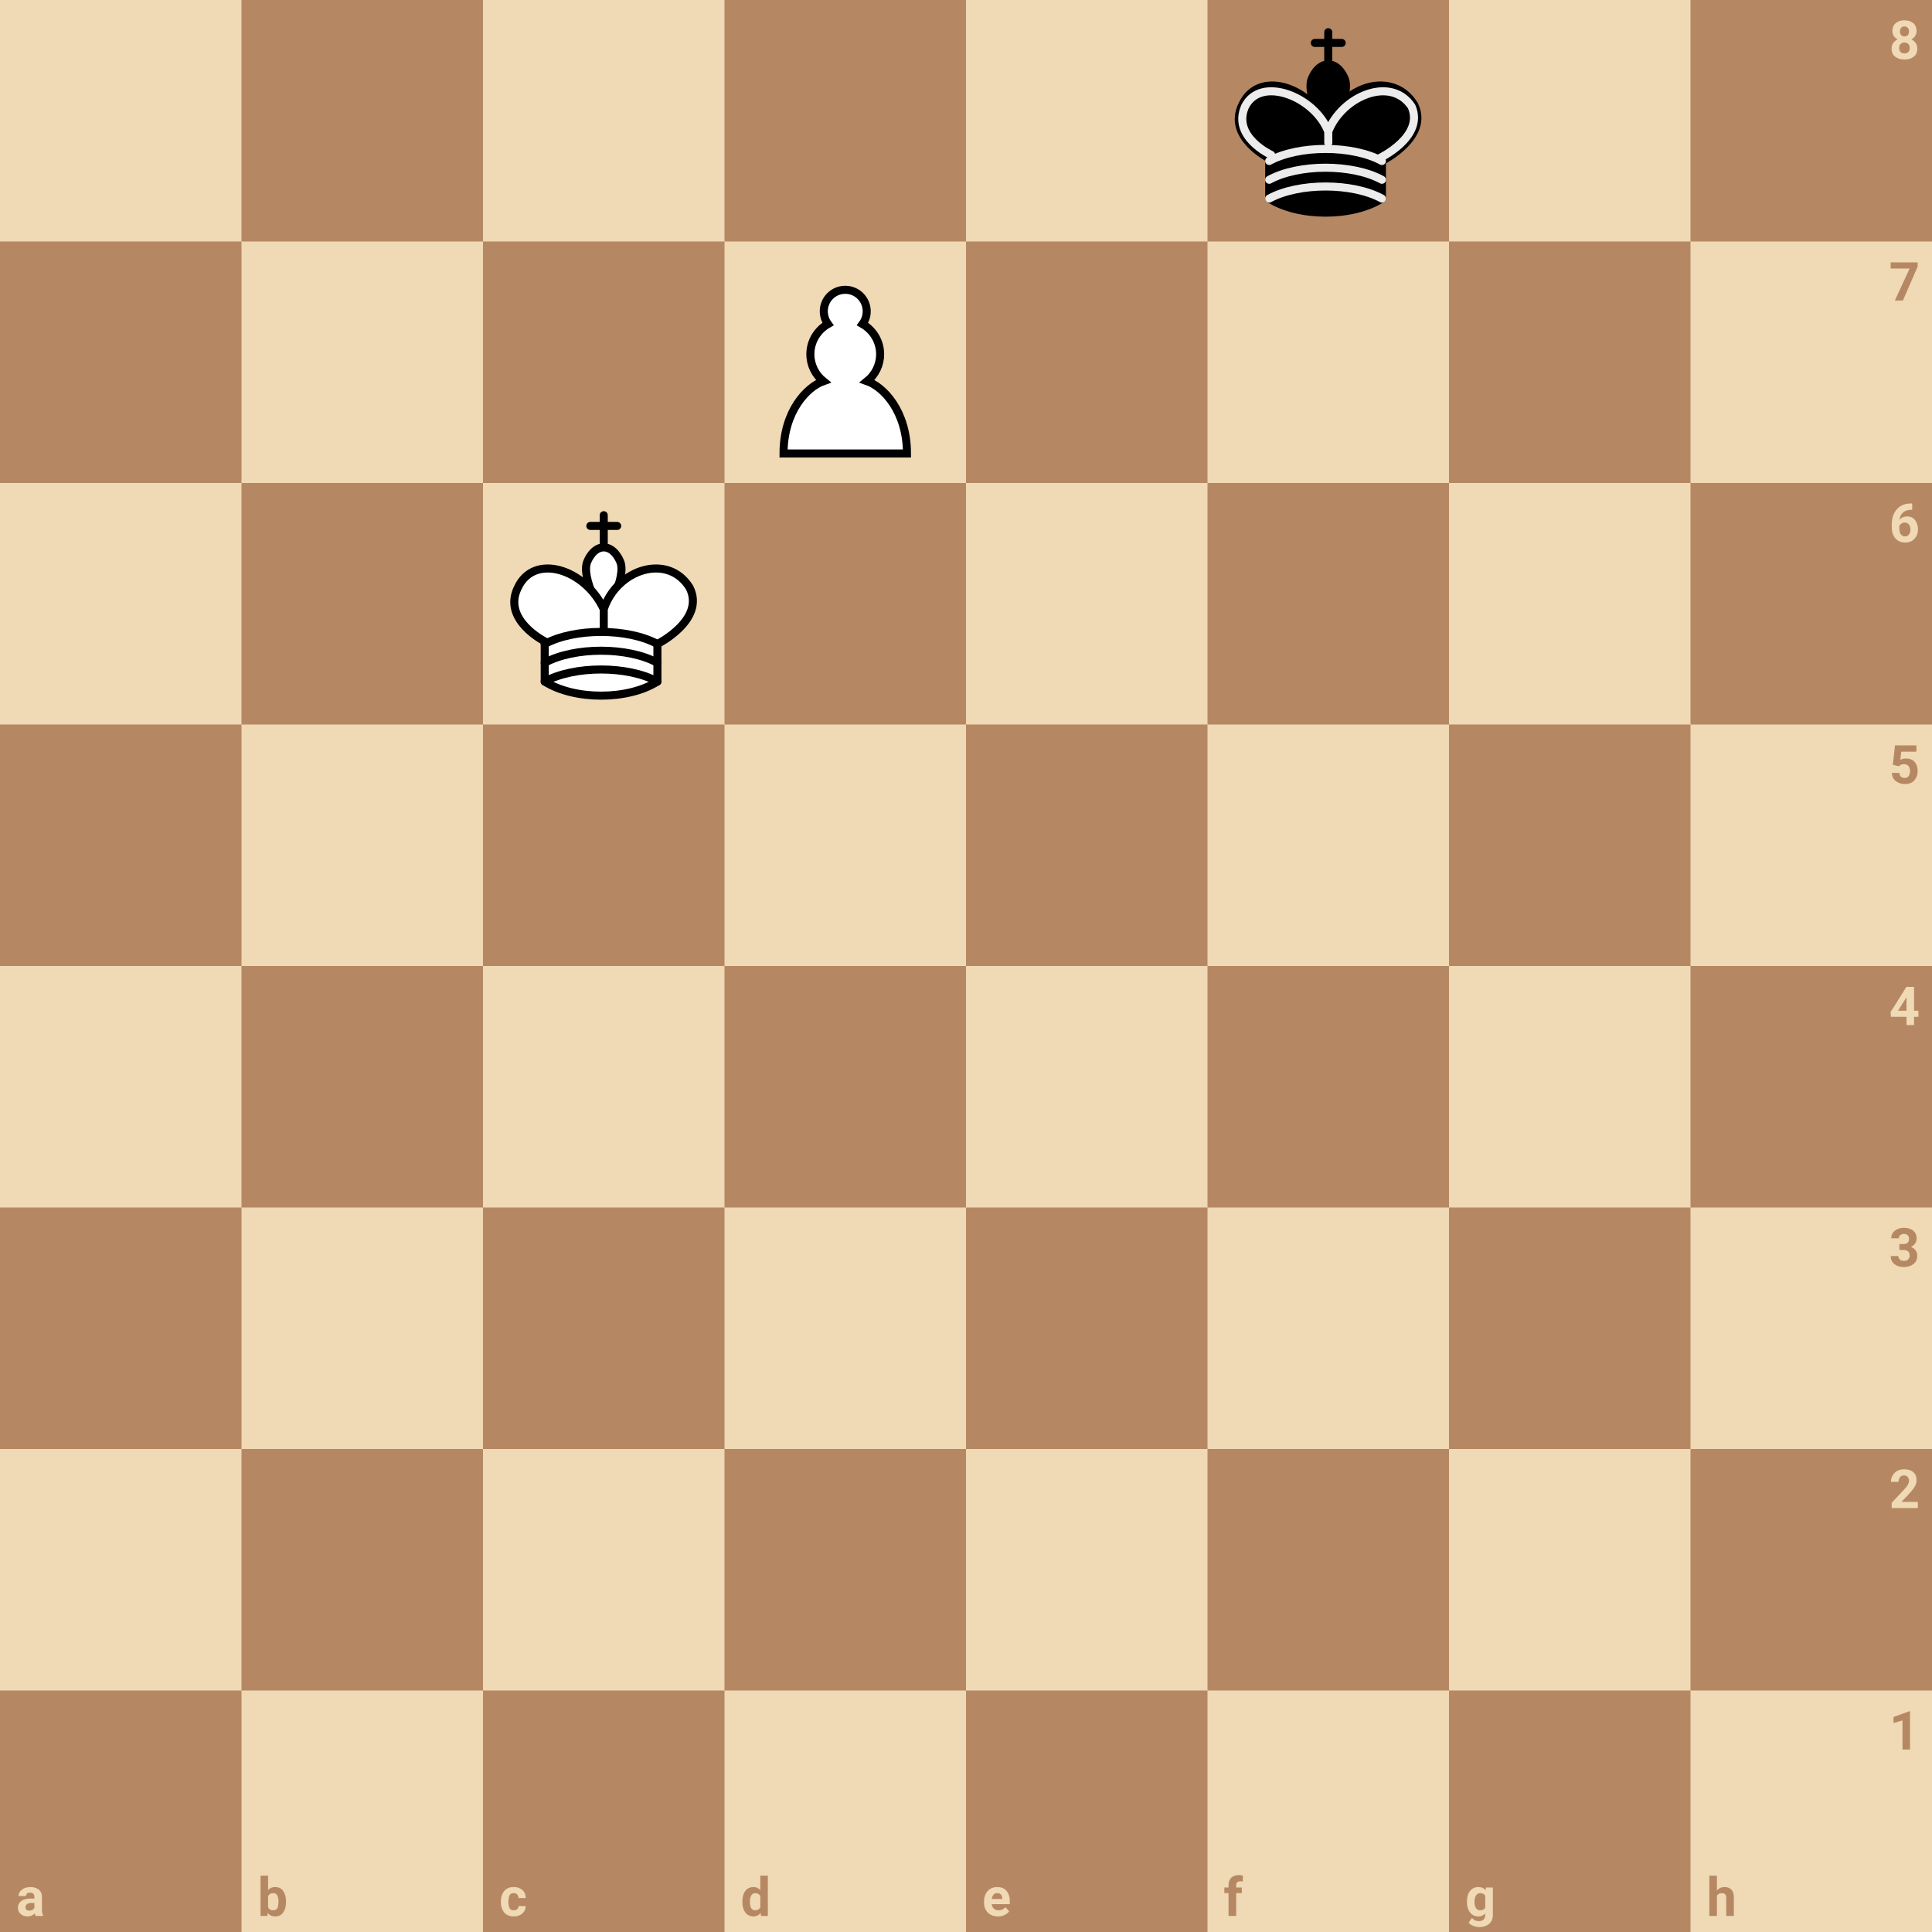
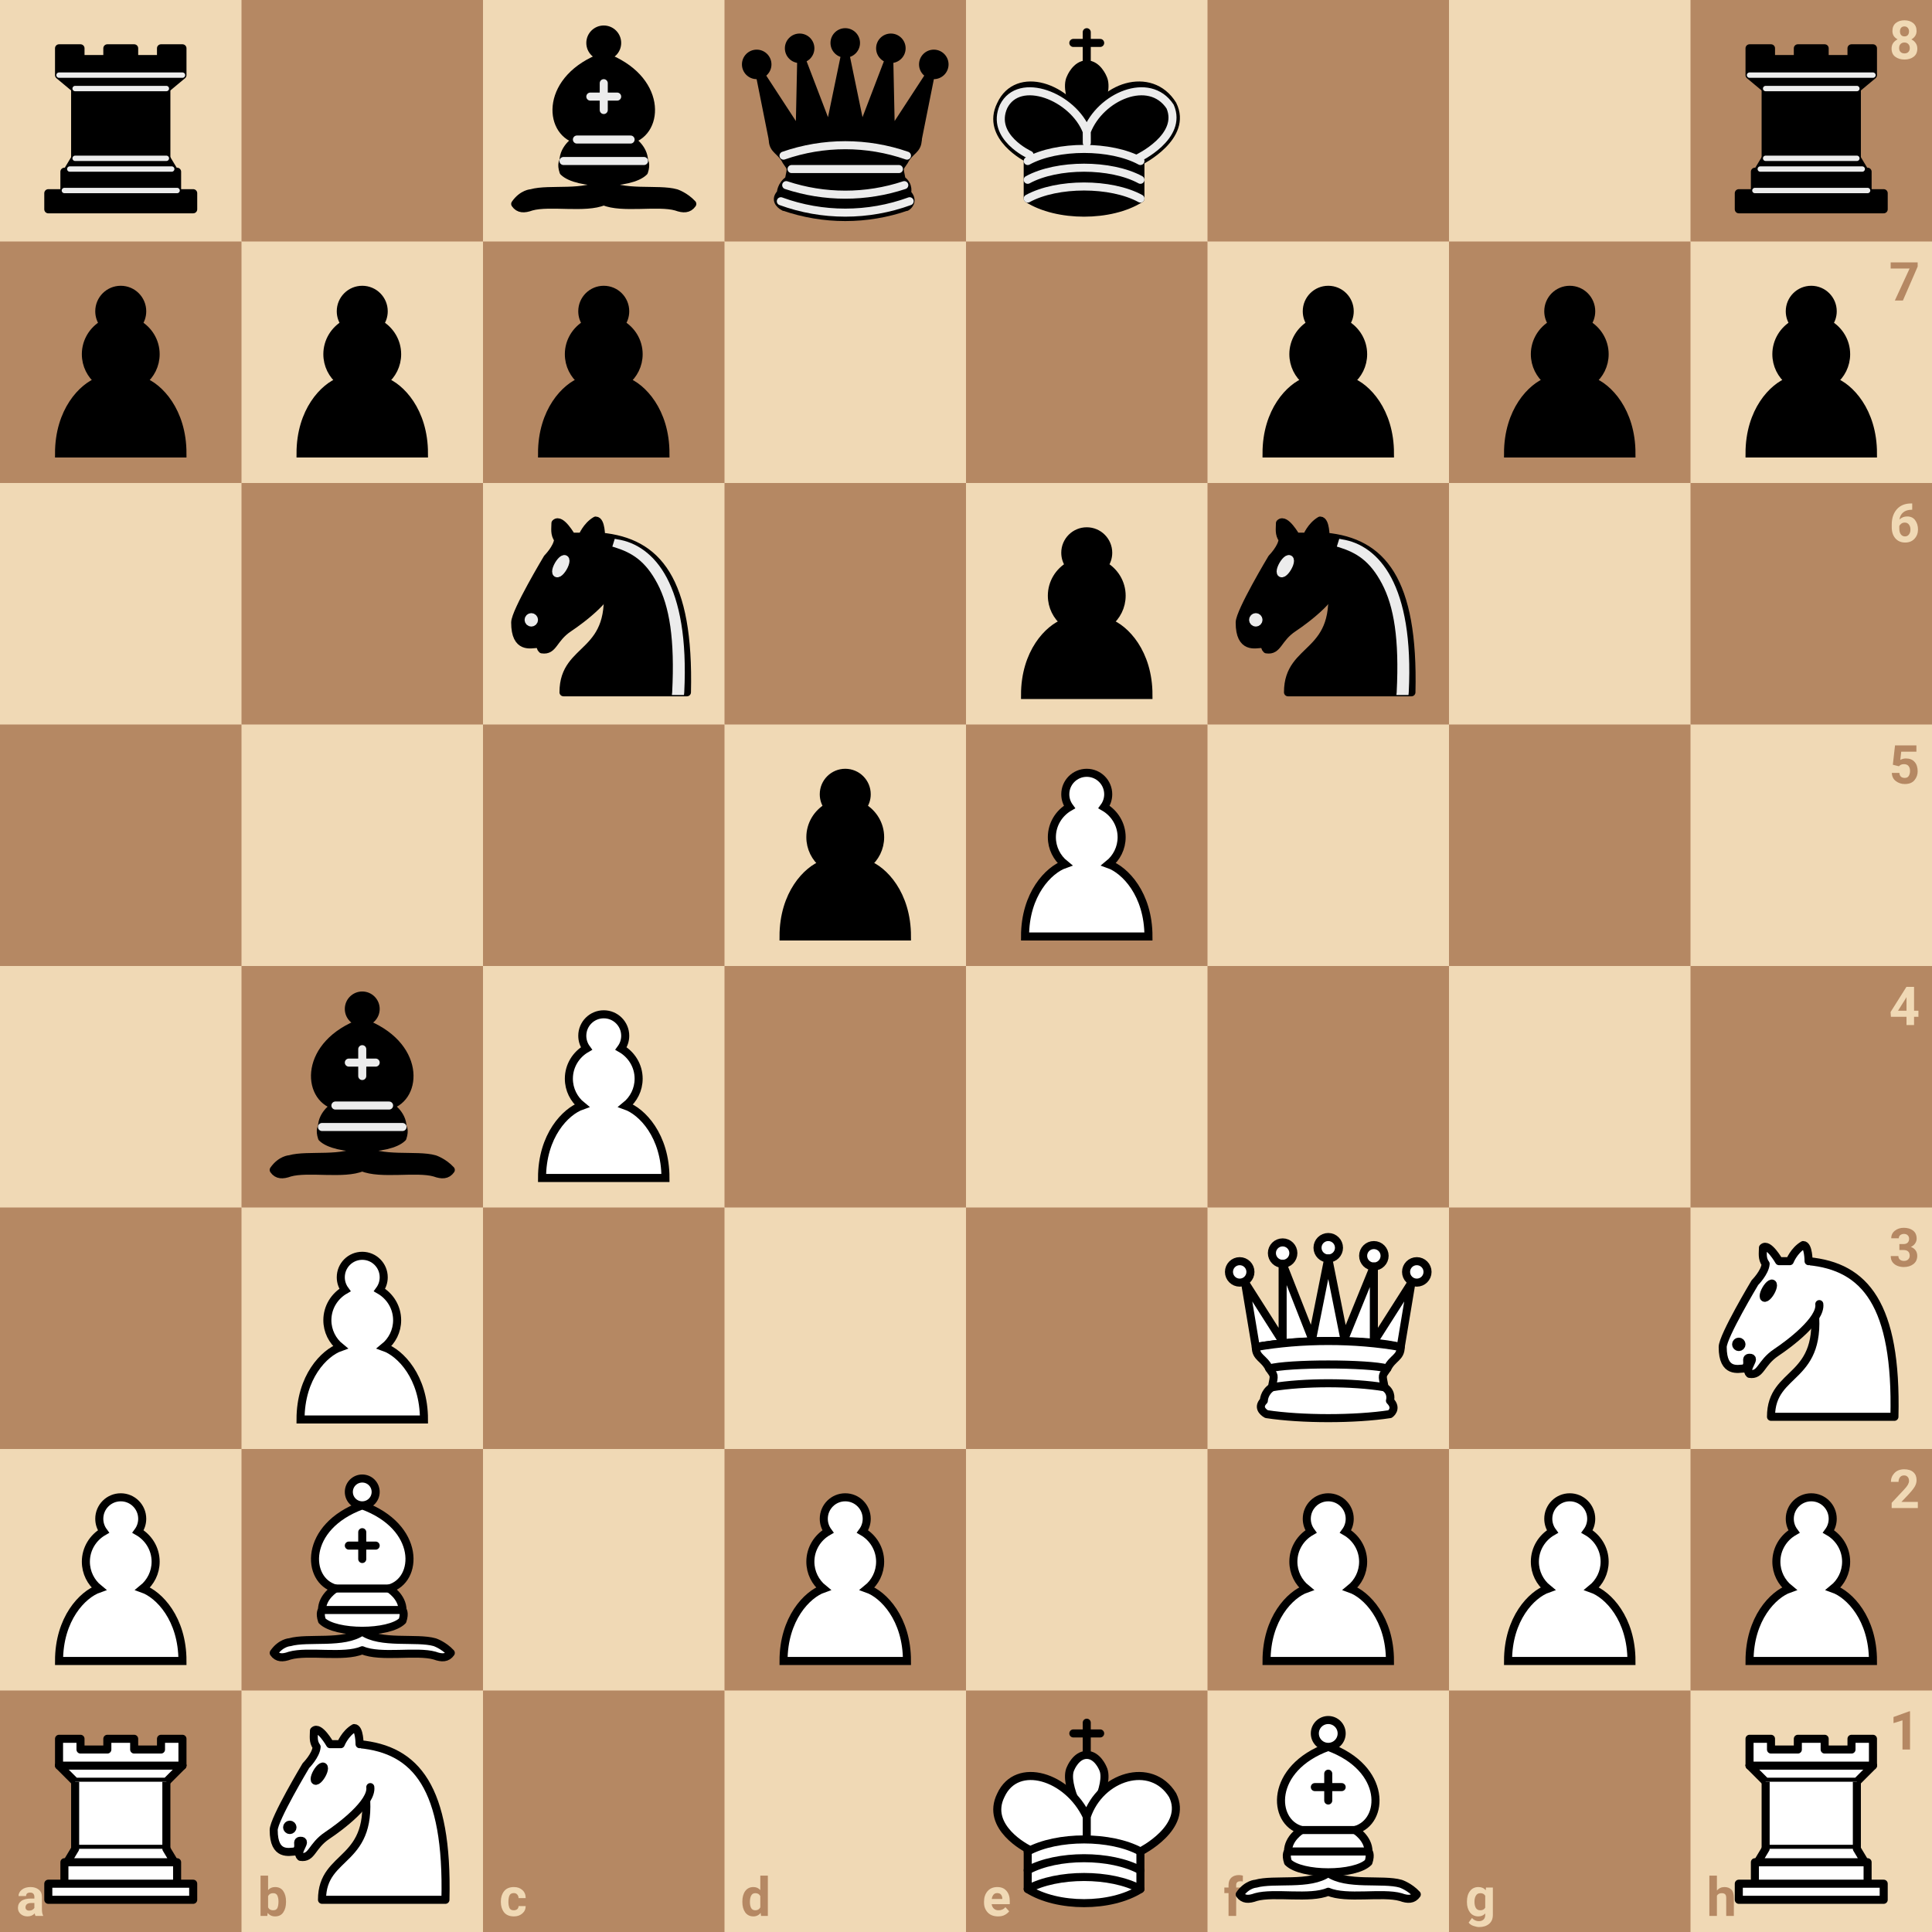
<svg xmlns="http://www.w3.org/2000/svg" viewBox="0 0 360 360" width="100%" height="100%">
  <defs>
    <g id="wP">
      <path d="M22.5 9c-2.21 0-4 1.79-4 4 0 .89.29 1.71.78 2.38C17.33 16.5 16 18.59 16 21c0 2.03.94 3.84 2.41 5.03-3 1.06-7.41 5.55-7.41 13.47h23c0-7.92-4.41-12.41-7.41-13.47 1.47-1.19 2.41-3 2.41-5.03 0-2.41-1.33-4.5-3.28-5.62.49-.67.78-1.49.78-2.38 0-2.21-1.79-4-4-4z" fill="#fff" stroke="#000" stroke-width="1.5" stroke-linecap="round" />
    </g>
    <g id="wN" fill="none" fill-rule="evenodd" stroke="#000" stroke-width="1.5" stroke-linecap="round" stroke-linejoin="round">
      <path d="M22 10c10.5 1 16.5 8 16 29H15c0-9 10-6.5 8-21" fill="#fff" />
      <path d="M24 18c.38 2.91-5.55 7.37-8 9-3 2-2.82 4.34-5 4-1.042-.94 1.41-3.04 0-3-1 0 .19 1.23-1 2-1 0-4.003 1-4-4 0-2 6-12 6-12s1.89-1.9 2-3.5c-.73-.994-.5-2-.5-3 1-1 3 2.5 3 2.5h2s.78-1.992 2.5-3c1 0 1 3 1 3" fill="#fff" />
      <path d="M9.5 25.5a.5.5 0 1 1-1 0 .5.5 0 1 1 1 0zm5.433-9.75a.5 1.5 30 1 1-.866-.5.5 1.5 30 1 1 .866.5z" fill="#000" />
    </g>
    <g id="wB" fill="none" fill-rule="evenodd" stroke="#000" stroke-width="1.5" stroke-linecap="round" stroke-linejoin="round">
      <g fill="#fff" stroke-linecap="butt">
        <path d="M9 36c3.39-.97 10.11.43 13.5-2 3.39 2.43 10.11 1.03 13.5 2 0 0 1.65.54 3 2-.68.97-1.65.99-3 .5-3.39-.97-10.11.46-13.5-1-3.39 1.46-10.11.03-13.5 1-1.354.49-2.323.47-3-.5 1.354-1.94 3-2 3-2z" />
        <path d="M15 32c2.5 2.5 12.5 2.5 15 0 .5-1.5 0-2 0-2 0-2.5-2.5-4-2.5-4 5.5-1.5 6-11.5-5-15.5-11 4-10.5 14-5 15.5 0 0-2.5 1.5-2.5 4 0 0-.5.5 0 2z" />
        <path d="M25 8a2.5 2.5 0 1 1-5 0 2.5 2.5 0 1 1 5 0z" />
      </g>
      <path d="M17.5 26h10M15 30h15m-7.5-14.5v5M20 18h5" stroke-linejoin="miter" />
    </g>
    <g id="wR" fill="#fff" fill-rule="evenodd" stroke="#000" stroke-width="1.5" stroke-linecap="round" stroke-linejoin="round">
      <path d="M9 39h27v-3H9v3zm3-3v-4h21v4H12zm-1-22V9h4v2h5V9h5v2h5V9h4v5" stroke-linecap="butt" />
      <path d="M34 14l-3 3H14l-3-3" />
      <path d="M31 17v12.5H14V17" stroke-linecap="butt" stroke-linejoin="miter" />
      <path d="M31 29.5l1.5 2.5h-20l1.5-2.5" />
      <path d="M11 14h23" fill="none" stroke-linejoin="miter" />
    </g>
    <g id="wQ" fill="#fff" fill-rule="evenodd" stroke="#000" stroke-width="1.5" stroke-linecap="round" stroke-linejoin="round">
      <path d="M8 12a2 2 0 1 1-4 0 2 2 0 1 1 4 0zm16.5-4.5a2 2 0 1 1-4 0 2 2 0 1 1 4 0zM41 12a2 2 0 1 1-4 0 2 2 0 1 1 4 0zM16 8.5a2 2 0 1 1-4 0 2 2 0 1 1 4 0zM33 9a2 2 0 1 1-4 0 2 2 0 1 1 4 0z" />
      <path d="M9 26c8.5-1.5 21-1.5 27 0l2-12-7 11V11l-5.5 13.5-3-15-3 15-5.5-14V25L7 14l2 12z" stroke-linecap="butt" />
      <path d="M9 26c0 2 1.5 2 2.5 4 1 1.5 1 1 .5 3.5-1.5 1-1.5 2.5-1.5 2.5-1.5 1.5.5 2.5.5 2.5 6.5 1 16.5 1 23 0 0 0 1.5-1 0-2.5 0 0 .5-1.5-1-2.5-.5-2.5-.5-2 .5-3.5 1-2 2.5-2 2.5-4-8.5-1.5-18.5-1.5-27 0z" stroke-linecap="butt" />
      <path d="M11.5 30c3.5-1 18.5-1 22 0M12 33.5c6-1 15-1 21 0" fill="none" />
    </g>
    <g id="wK" fill="none" fill-rule="evenodd" stroke="#000" stroke-width="1.5" stroke-linecap="round" stroke-linejoin="round">
      <path d="M22.5 11.63V6M20 8h5" stroke-linejoin="miter" />
      <path d="M22.5 25s4.5-7.5 3-10.5c0 0-1-2.5-3-2.5s-3 2.5-3 2.5c-1.5 3 3 10.5 3 10.5" fill="#fff" stroke-linecap="butt" stroke-linejoin="miter" />
      <path d="M11.5 37c5.5 3.5 15.5 3.5 21 0v-7s9-4.5 6-10.5c-4-6.5-13.5-3.5-16 4V27v-3.5c-3.5-7.5-13-10.5-16-4-3 6 5 10 5 10V37z" fill="#fff" />
      <path d="M11.5 30c5.5-3 15.5-3 21 0m-21 3.5c5.5-3 15.5-3 21 0m-21 3.5c5.5-3 15.5-3 21 0" />
    </g>
    <g id="bP">
      <path d="M22.5 9c-2.21 0-4 1.79-4 4 0 .89.29 1.71.78 2.38C17.33 16.5 16 18.59 16 21c0 2.03.94 3.84 2.41 5.03-3 1.06-7.41 5.55-7.41 13.47h23c0-7.92-4.41-12.41-7.41-13.47 1.47-1.19 2.41-3 2.41-5.03 0-2.41-1.33-4.5-3.28-5.62.49-.67.78-1.49.78-2.38 0-2.21-1.79-4-4-4z" fill="#000" stroke="#000" stroke-width="1.5" stroke-linecap="round" />
    </g>
    <g id="bN" fill="none" fill-rule="evenodd" stroke="#000" stroke-width="1.5" stroke-linecap="round" stroke-linejoin="round">
      <path d="M22 10c10.5 1 16.5 8 16 29H15c0-9 10-6.5 8-21" fill="#000" />
      <path d="M24 18c.38 2.91-5.55 7.37-8 9-3 2-2.82 4.34-5 4-1.042-.94 1.41-3.04 0-3-1 0 .19 1.23-1 2-1 0-4.003 1-4-4 0-2 6-12 6-12s1.89-1.9 2-3.5c-.73-.994-.5-2-.5-3 1-1 3 2.5 3 2.5h2s.78-1.992 2.5-3c1 0 1 3 1 3" fill="#000" />
      <path d="M9.5 25.5a.5.5 0 1 1-1 0 .5.5 0 1 1 1 0zm5.433-9.75a.5 1.5 30 1 1-.866-.5.5 1.5 30 1 1 .866.5z" fill="#ececec" stroke="#ececec" />
      <path d="M24.55 10.4l-.45 1.45.5.15c3.15 1 5.65 2.49 7.9 6.75S35.75 29.06 35.25 39l-.05.5h2.25l.05-.5c.5-10.06-.88-16.85-3.25-21.34-2.37-4.49-5.79-6.64-9.19-7.16l-.51-.1z" fill="#ececec" stroke="none" />
    </g>
    <g id="bB" fill="none" fill-rule="evenodd" stroke="#000" stroke-width="1.5" stroke-linecap="round" stroke-linejoin="round">
      <g fill="#000" stroke-linecap="butt">
        <path d="M9 36c3.39-.97 10.11.43 13.5-2 3.39 2.43 10.11 1.03 13.5 2 0 0 1.65.54 3 2-.68.97-1.65.99-3 .5-3.39-.97-10.11.46-13.5-1-3.39 1.46-10.11.03-13.5 1-1.354.49-2.323.47-3-.5 1.354-1.94 3-2 3-2z" />
        <path d="M15 32c2.5 2.5 12.5 2.5 15 0 .5-1.5 0-2 0-2 0-2.5-2.5-4-2.5-4 5.5-1.5 6-11.5-5-15.5-11 4-10.5 14-5 15.5 0 0-2.5 1.5-2.5 4 0 0-.5.5 0 2z" />
        <path d="M25 8a2.5 2.5 0 1 1-5 0 2.5 2.5 0 1 1 5 0z" />
      </g>
      <path d="M17.5 26h10M15 30h15m-7.5-14.5v5M20 18h5" stroke="#ececec" stroke-linejoin="miter" />
    </g>
    <g id="bR" fill-rule="evenodd" stroke="#000" stroke-width="1.5" stroke-linecap="round" stroke-linejoin="round">
      <path d="M9 39h27v-3H9v3zm3.5-7l1.5-2.5h17l1.5 2.5h-20zm-.5 4v-4h21v4H12z" stroke-linecap="butt" fill="#000" />
      <path d="M14 29.5v-13h17v13H14z" stroke-linecap="butt" stroke-linejoin="miter" fill="#000" />
      <path d="M14 16.5L11 14h23l-3 2.5H14zM11 14V9h4v2h5V9h5v2h5V9h4v5H11z" stroke-linecap="butt" fill="#000" />
      <path d="M12 35.5h21m-20-4h19m-18-2h17m-17-13h17M11 14h23" fill="none" stroke="#ececec" stroke-width="1" stroke-linejoin="miter" />
    </g>
    <g id="bQ" fill-rule="evenodd" stroke="#000" stroke-width="1.5" stroke-linecap="round" stroke-linejoin="round">
      <g stroke="none" fill="#000">
        <circle cx="6" cy="12" r="2.75" />
        <circle cx="14" cy="9" r="2.75" />
        <circle cx="22.5" cy="8" r="2.75" />
        <circle cx="31" cy="9" r="2.75" />
        <circle cx="39" cy="12" r="2.75" />
      </g>
      <path d="M9 26c8.5-1.5 21-1.5 27 0l2.5-12.5L31 25l-.3-14.1-5.2 13.6-3-14.5-3 14.5-5.2-13.6L14 25 6.5 13.5 9 26z" stroke-linecap="butt" fill="#000" />
      <path d="M9 26c0 2 1.5 2 2.5 4 1 1.5 1 1 .5 3.5-1.5 1-1.5 2.5-1.5 2.5-1.5 1.5.5 2.5.5 2.5 6.5 1 16.5 1 23 0 0 0 1.5-1 0-2.5 0 0 .5-1.5-1-2.5-.5-2.5-.5-2 .5-3.5 1-2 2.5-2 2.5-4-8.5-1.5-18.5-1.5-27 0z" stroke-linecap="butt" fill="#000" />
      <path d="M11 38.5a35 35 1 0 0 23 0" fill="none" stroke-linecap="butt" />
      <path d="M11 29a35 35 1 0 1 23 0m-21.5 2.5h20m-21 3a35 35 1 0 0 22 0m-23 3a35 35 1 0 0 24 0" fill="none" stroke="#ececec" />
    </g>
    <g id="bK" fill="none" fill-rule="evenodd" stroke="#000" stroke-width="1.5" stroke-linecap="round" stroke-linejoin="round">
      <path d="M22.5 11.63V6" stroke-linejoin="miter" />
      <path d="M22.5 25s4.5-7.5 3-10.5c0 0-1-2.5-3-2.5s-3 2.5-3 2.5c-1.5 3 3 10.5 3 10.5" fill="#000" stroke-linecap="butt" stroke-linejoin="miter" />
      <path d="M11.5 37c5.5 3.5 15.5 3.5 21 0v-7s9-4.5 6-10.5c-4-6.5-13.5-3.5-16 4V27v-3.5c-3.5-7.5-13-10.5-16-4-3 6 5 10 5 10V37z" fill="#000" />
      <path d="M20 8h5" stroke-linejoin="miter" />
      <path d="M32 29.5s8.5-4 6.03-9.65C34.15 14 25 18 22.5 24.5l.01 2.1-.01-2.1C20 18 9.906 14 6.997 19.85c-2.497 5.65 4.853 9 4.853 9" stroke="#ececec" />
      <path d="M11.5 30c5.5-3 15.5-3 21 0m-21 3.5c5.5-3 15.5-3 21 0m-21 3.5c5.5-3 15.5-3 21 0" stroke="#ececec" />
    </g>
  </defs>
  <rect width="360" height="360" fill="#f0d9b5" />
  <g fill="#b58863">
    <rect x="45" y="0" width="45" height="45" />
    <rect x="135" y="0" width="45" height="45" />
    <rect x="225" y="0" width="45" height="45" />
    <rect x="315" y="0" width="45" height="45" />
    <rect x="0" y="45" width="45" height="45" />
    <rect x="90" y="45" width="45" height="45" />
    <rect x="180" y="45" width="45" height="45" />
    <rect x="270" y="45" width="45" height="45" />
    <rect x="45" y="90" width="45" height="45" />
    <rect x="135" y="90" width="45" height="45" />
    <rect x="225" y="90" width="45" height="45" />
    <rect x="315" y="90" width="45" height="45" />
    <rect x="0" y="135" width="45" height="45" />
    <rect x="90" y="135" width="45" height="45" />
    <rect x="180" y="135" width="45" height="45" />
    <rect x="270" y="135" width="45" height="45" />
    <rect x="45" y="180" width="45" height="45" />
    <rect x="135" y="180" width="45" height="45" />
    <rect x="225" y="180" width="45" height="45" />
    <rect x="315" y="180" width="45" height="45" />
    <rect x="0" y="225" width="45" height="45" />
    <rect x="90" y="225" width="45" height="45" />
    <rect x="180" y="225" width="45" height="45" />
    <rect x="270" y="225" width="45" height="45" />
    <rect x="45" y="270" width="45" height="45" />
    <rect x="135" y="270" width="45" height="45" />
    <rect x="225" y="270" width="45" height="45" />
    <rect x="315" y="270" width="45" height="45" />
    <rect x="0" y="315" width="45" height="45" />
    <rect x="90" y="315" width="45" height="45" />
    <rect x="180" y="315" width="45" height="45" />
    <rect x="270" y="315" width="45" height="45" />
  </g>
  <g font-family="-apple-system,BlinkMacSystemFont,'Segoe UI',Roboto,sans-serif" font-size="10" font-weight="bold">
    <text x="3" y="357" fill="#f0d9b5">a</text>
    <text x="48" y="357" fill="#b58863">b</text>
    <text x="93" y="357" fill="#f0d9b5">c</text>
    <text x="138" y="357" fill="#b58863">d</text>
    <text x="183" y="357" fill="#f0d9b5">e</text>
    <text x="228" y="357" fill="#b58863">f</text>
    <text x="273" y="357" fill="#f0d9b5">g</text>
    <text x="318" y="357" fill="#b58863">h</text>
    <text x="352" y="11" fill="#f0d9b5">8</text>
    <text x="352" y="56" fill="#b58863">7</text>
    <text x="352" y="101" fill="#f0d9b5">6</text>
    <text x="352" y="146" fill="#b58863">5</text>
    <text x="352" y="191" fill="#f0d9b5">4</text>
    <text x="352" y="236" fill="#b58863">3</text>
    <text x="352" y="281" fill="#f0d9b5">2</text>
    <text x="352" y="326" fill="#b58863">1</text>
  </g>
  <g>
-     <use href="#bK" x="225" y="0" />
-     <use href="#wP" x="135" y="45" />
-     <use href="#wK" x="90" y="90" />
+     <use href="#bR" x="0" y="0" />
+     <use href="#bB" x="90" y="0" />
+     <use href="#bQ" x="135" y="0" />
+     <use href="#bK" x="180" y="0" />
+     <use href="#bR" x="315" y="0" />
+     <use href="#bP" x="0" y="45" />
+     <use href="#bP" x="45" y="45" />
+     <use href="#bP" x="90" y="45" />
+     <use href="#bP" x="225" y="45" />
+     <use href="#bP" x="270" y="45" />
+     <use href="#bP" x="315" y="45" />
+     <use href="#bN" x="90" y="90" />
+     <use href="#bP" x="180" y="90" />
+     <use href="#bN" x="225" y="90" />
+     <use href="#bP" x="135" y="135" />
+     <use href="#wP" x="180" y="135" />
+     <use href="#bB" x="45" y="180" />
+     <use href="#wP" x="90" y="180" />
+     <use href="#wP" x="45" y="225" />
+     <use href="#wQ" x="225" y="225" />
+     <use href="#wN" x="315" y="225" />
+     <use href="#wP" x="0" y="270" />
+     <use href="#wB" x="45" y="270" />
+     <use href="#wP" x="135" y="270" />
+     <use href="#wP" x="225" y="270" />
+     <use href="#wP" x="270" y="270" />
+     <use href="#wP" x="315" y="270" />
+     <use href="#wR" x="0" y="315" />
+     <use href="#wN" x="45" y="315" />
+     <use href="#wK" x="180" y="315" />
+     <use href="#wB" x="225" y="315" />
+     <use href="#wR" x="315" y="315" />
  </g>
</svg>
